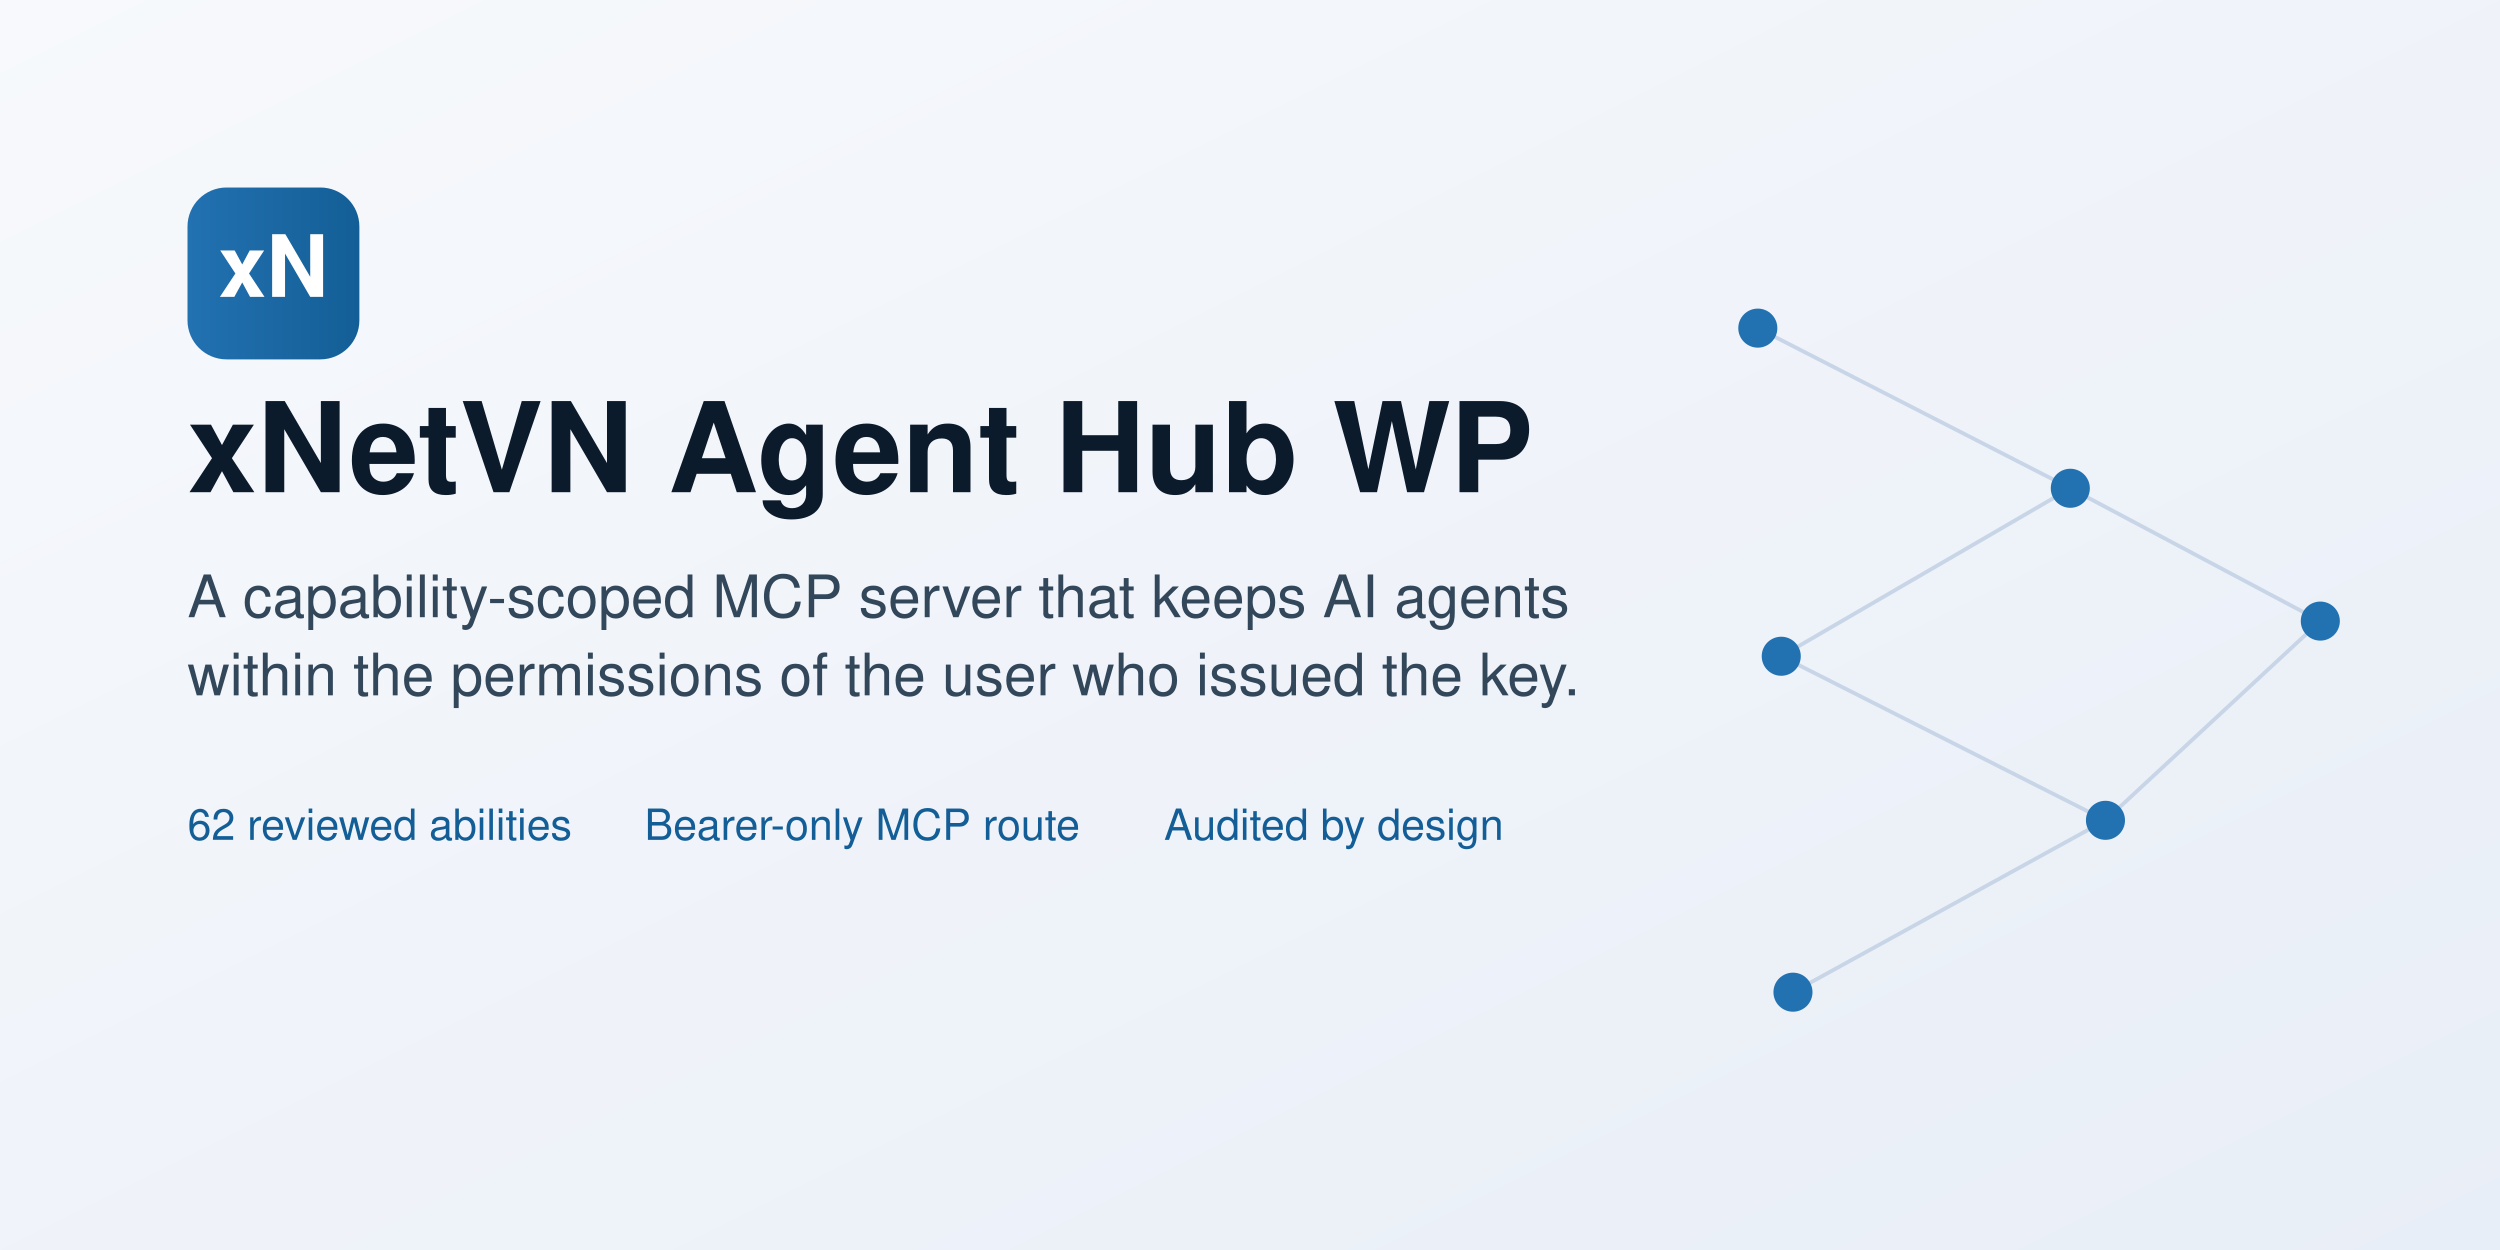
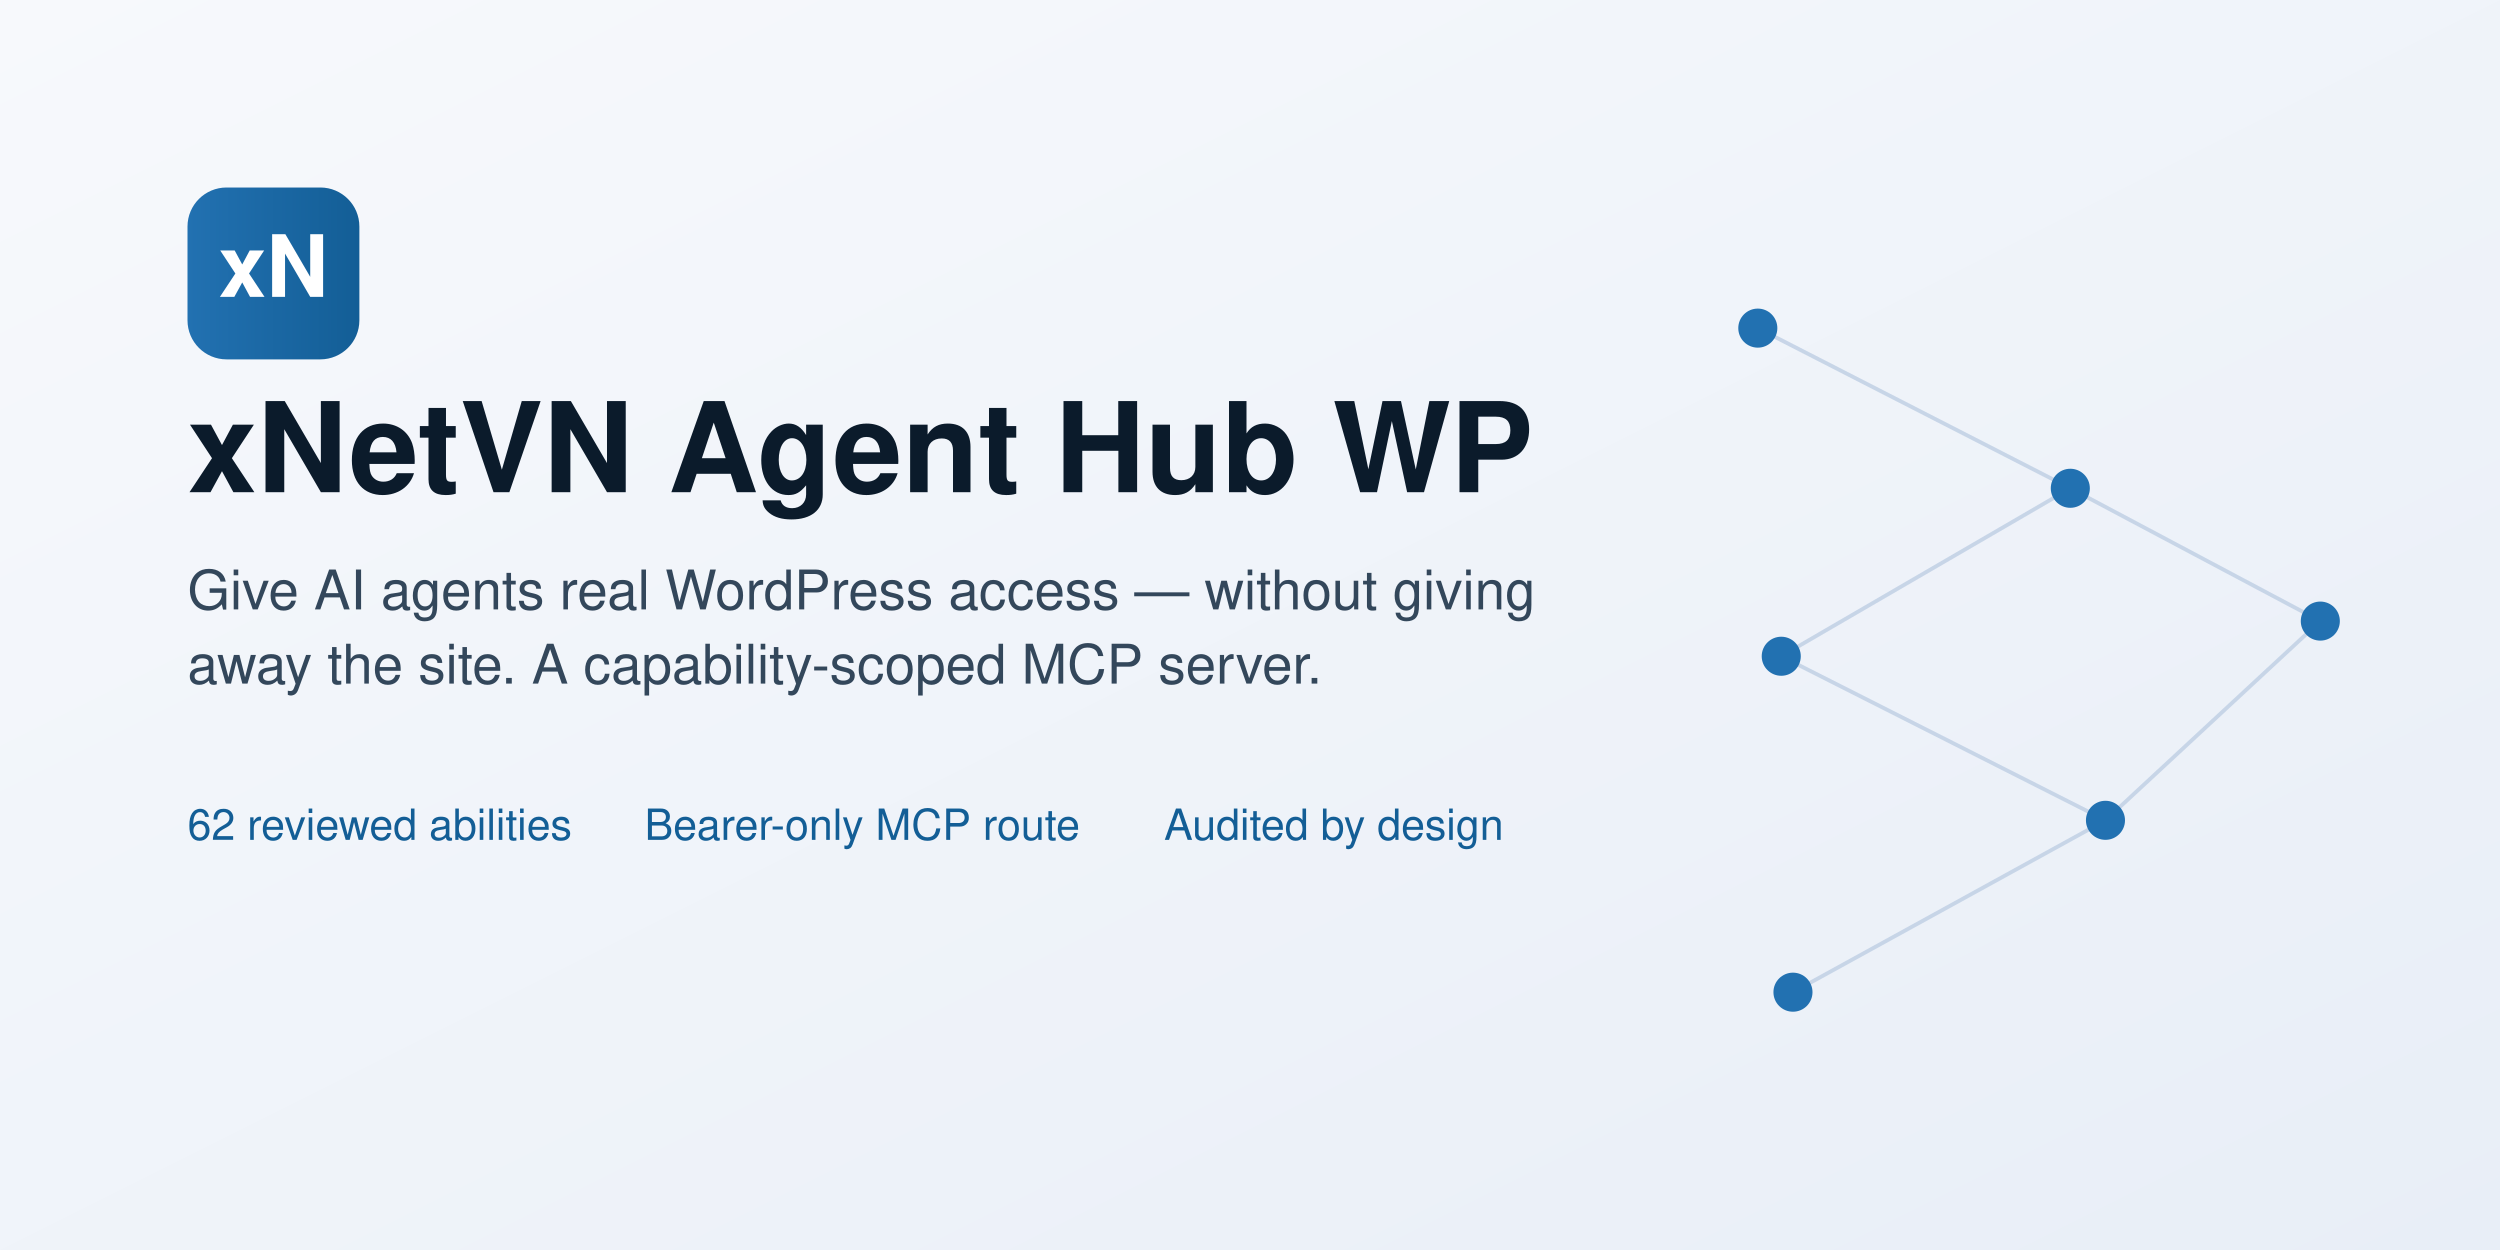
<svg xmlns="http://www.w3.org/2000/svg" width="1280" height="640" viewBox="0 0 1280 640" role="img" aria-labelledby="title desc">
  <defs>
    <linearGradient id="bg" x1="0" y1="0" x2="1" y2="1">
      <stop offset="0" stop-color="#f7f9fc" />
      <stop offset="1" stop-color="#e8eef7" />
    </linearGradient>
    <linearGradient id="accent" x1="0" y1="0" x2="1" y2="0">
      <stop offset="0" stop-color="#2271b1" />
      <stop offset="1" stop-color="#135e96" />
    </linearGradient>
  </defs>
  <rect width="1280" height="640" fill="url(#bg)" />
  <g fill="none" stroke="#c3d2e6" stroke-width="2" opacity="0.9">
    <path d="M900 168 L1060 250 L912 336 L1078 420 L918 508" />
    <path d="M1060 250 L1188 318 L1078 420" />
  </g>
  <g fill="#2271b1">
    <circle cx="900" cy="168" r="10" />
    <circle cx="1060" cy="250" r="10" />
    <circle cx="912" cy="336" r="10" />
    <circle cx="1078" cy="420" r="10" />
    <circle cx="918" cy="508" r="10" />
    <circle cx="1188" cy="318" r="10" />
  </g>
  <rect x="96" y="96" width="88" height="88" rx="20" fill="url(#accent)" />
  <text x="140" y="152" font-family="Segoe UI, Helvetica, Arial, sans-serif" font-size="44" font-weight="700" fill="#ffffff" text-anchor="middle">xN</text>
  <text x="96" y="252" font-family="Segoe UI, Helvetica, Arial, sans-serif" font-size="64" font-weight="700" fill="#0b1b2b">xNetVN Agent Hub WP</text>
-   <text x="96" y="316" font-family="Segoe UI, Helvetica, Arial, sans-serif" font-size="30" fill="#33475b">A capability-scoped MCP server that keeps AI agents</text>
-   <text x="96" y="356" font-family="Segoe UI, Helvetica, Arial, sans-serif" font-size="30" fill="#33475b">within the permissions of the user who issued the key.</text>
+   <text x="96" y="312" font-family="Segoe UI, Helvetica, Arial, sans-serif" font-size="28" fill="#33475b">Give AI agents real WordPress access — without giving</text>
+   <text x="96" y="350" font-family="Segoe UI, Helvetica, Arial, sans-serif" font-size="28" fill="#33475b">away the site. A capability-scoped MCP server.</text>
  <g font-family="Segoe UI, Helvetica, Arial, sans-serif" font-size="22" fill="#135e96">
    <text x="96" y="430">62 reviewed abilities</text>
    <text x="330" y="430">Bearer-only MCP route</text>
    <text x="596" y="430">Audited by design</text>
  </g>
</svg>
